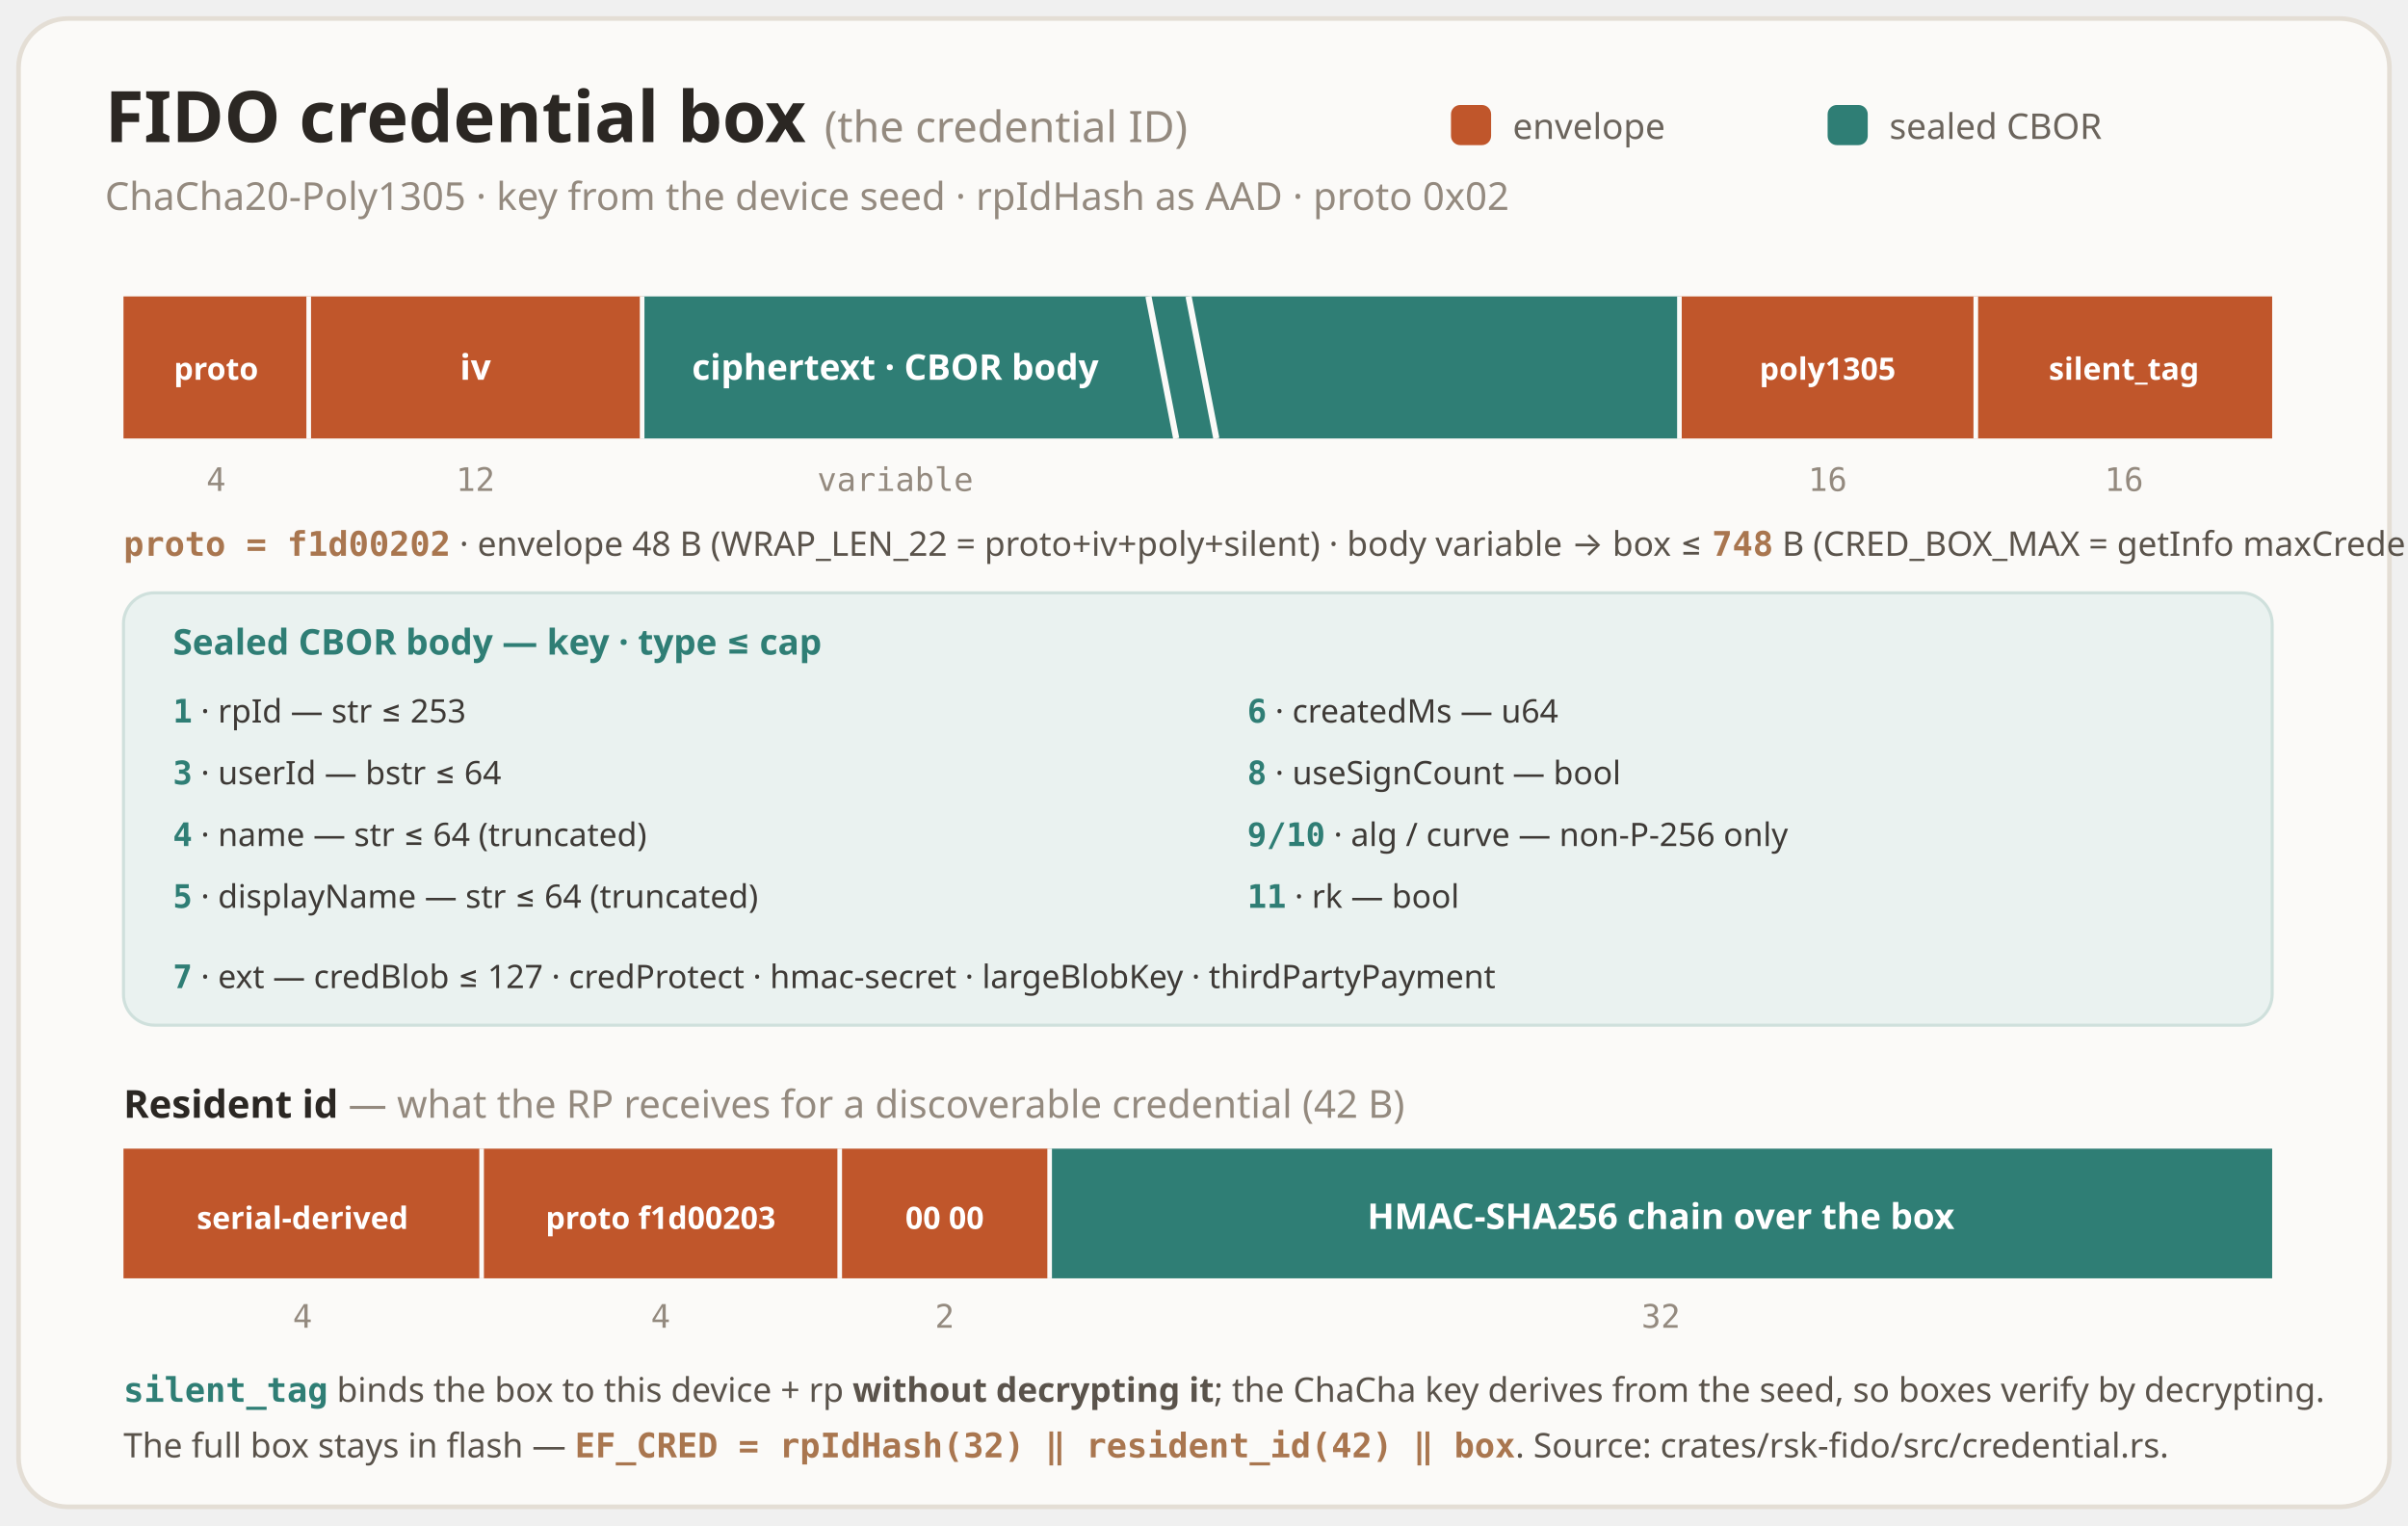
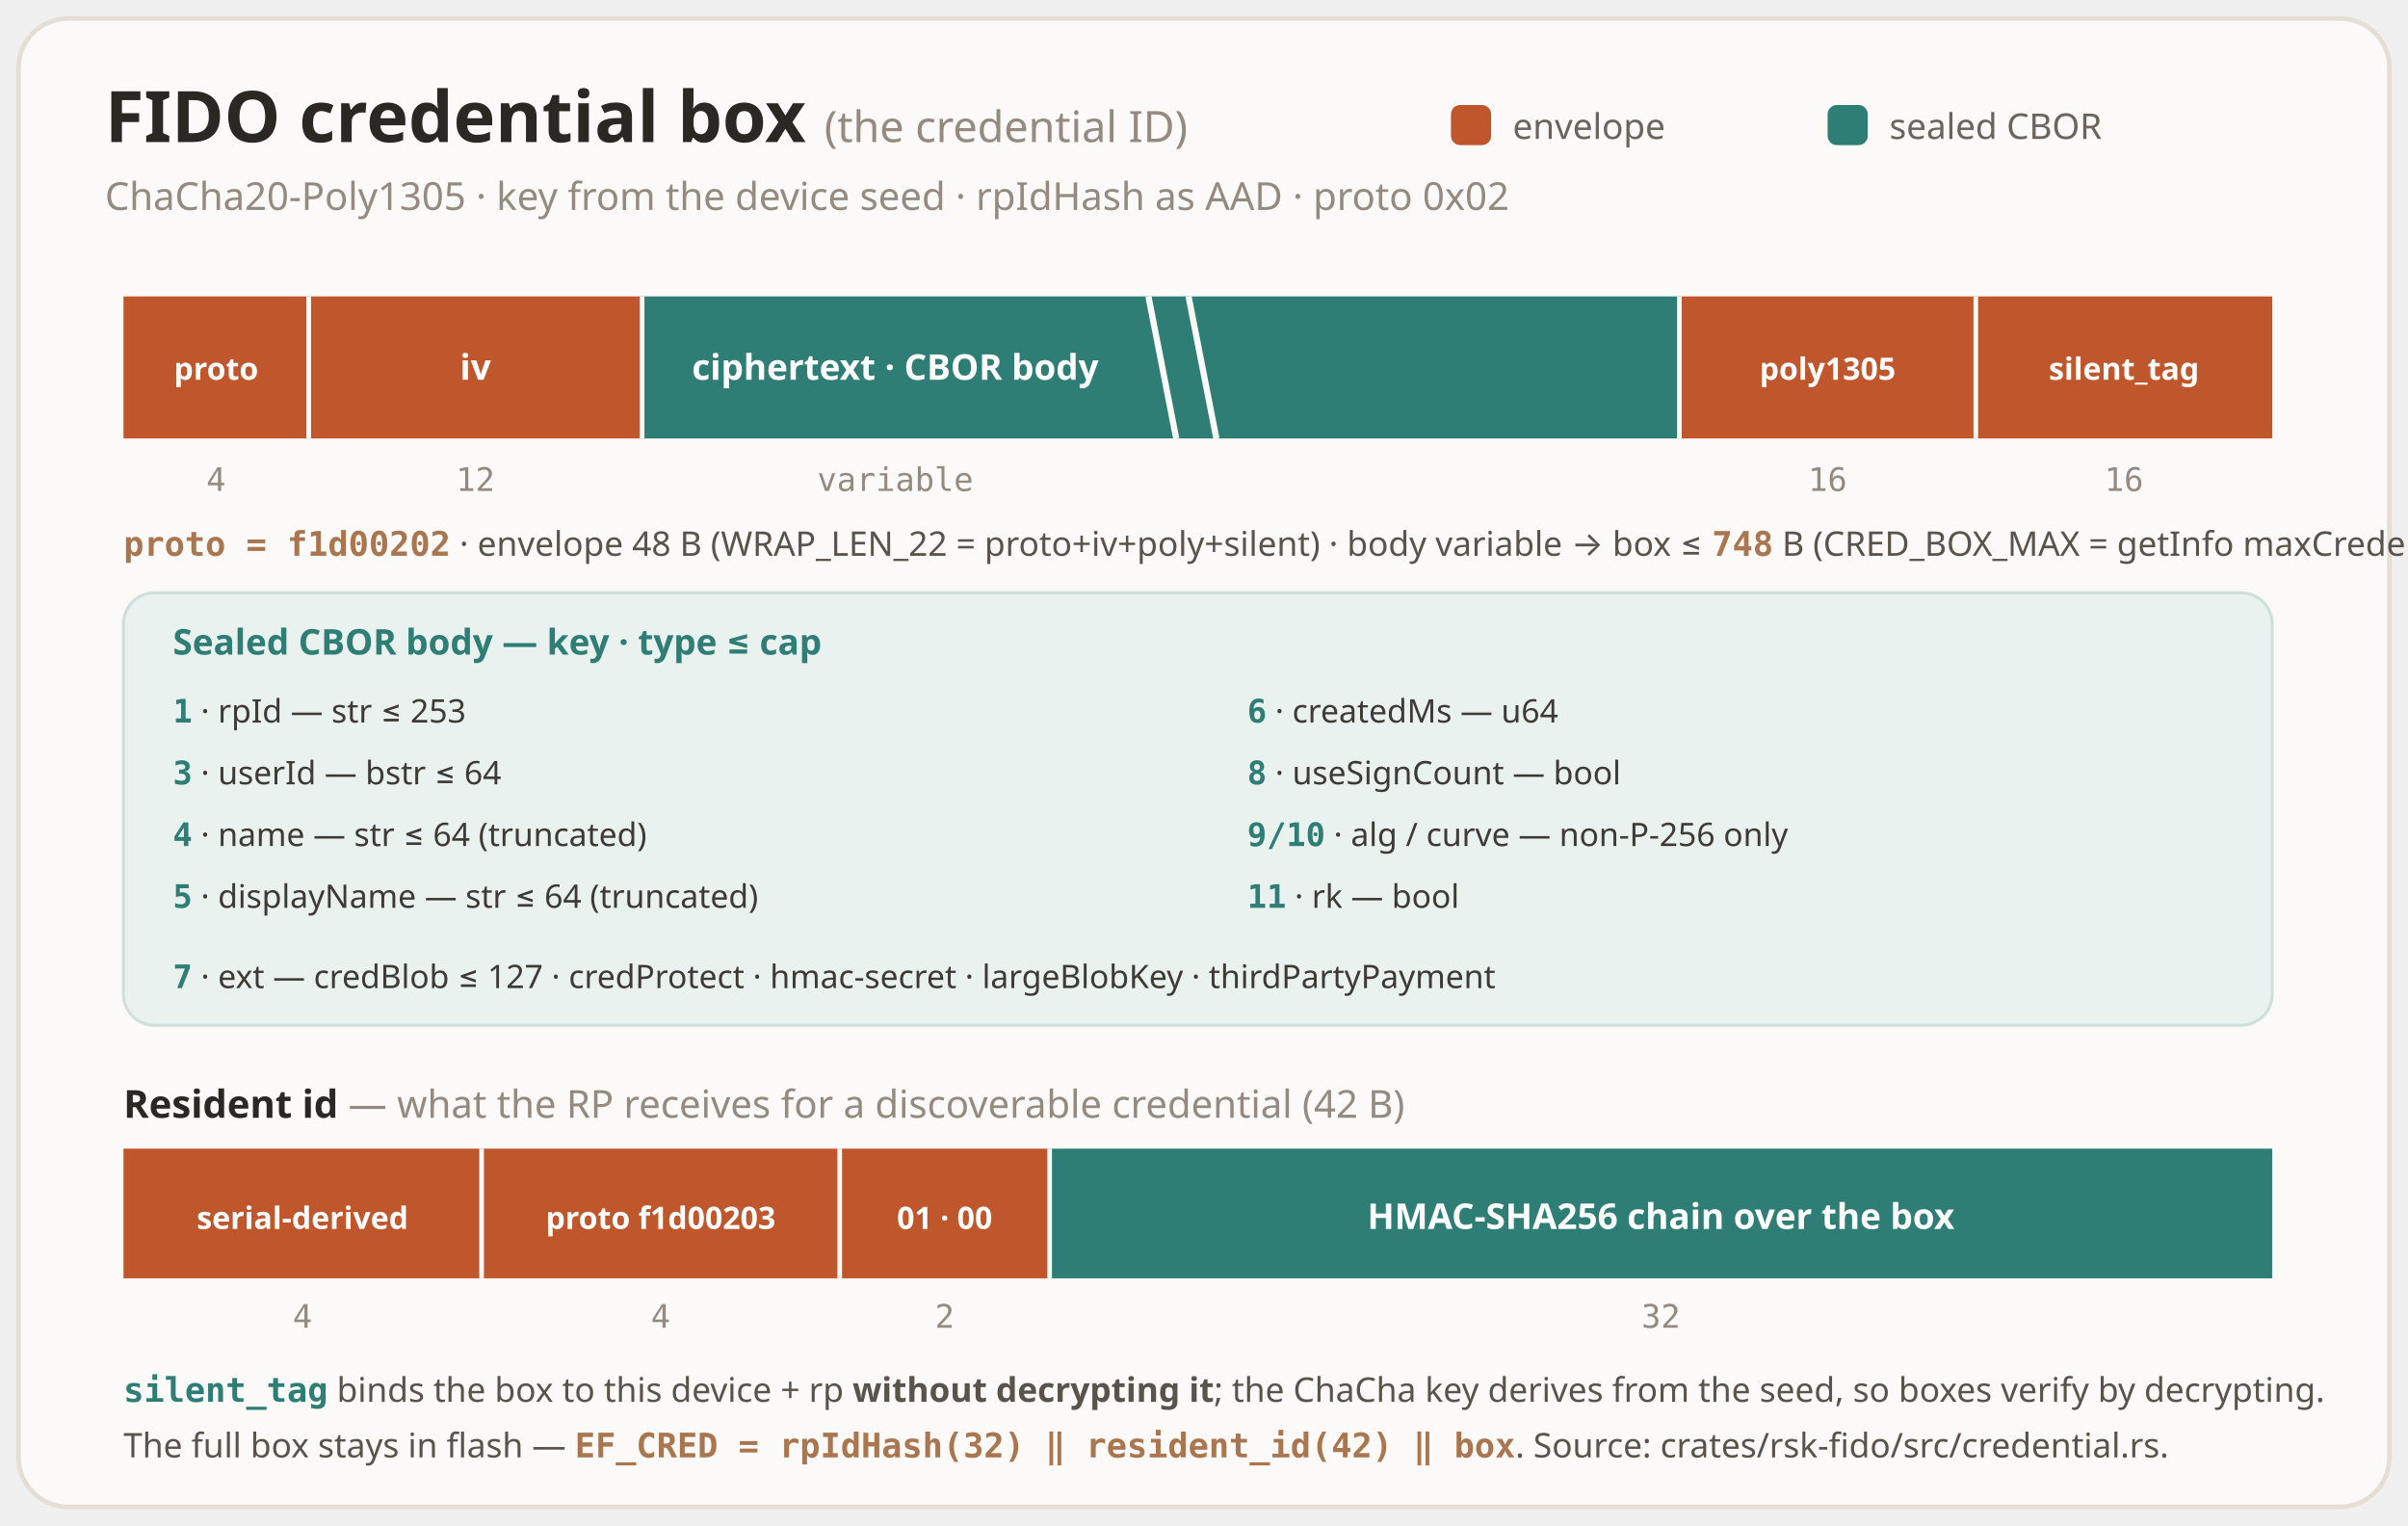
<svg xmlns="http://www.w3.org/2000/svg" viewBox="0 0 780 494" role="img" aria-labelledby="ttl dsc" font-family="'Segoe UI', system-ui, -apple-system, sans-serif">
  <defs>
    <style>
      .h1{font-size:23px;font-weight:700;fill:#2B2723}
      .sub{font-size:12.5px;fill:#948A7F}
      .lg{font-size:11.5px;fill:#6B645C}
      .seclab{font-size:12.5px;font-weight:700;fill:#2B2723}
      .cell{font-size:11.5px;font-weight:700;fill:#fff}
      .cellsm{font-size:10px;font-weight:700;fill:#fff}
      .blab{font-size:10.5px;fill:#948A7F;font-family:'SF Mono','Roboto Mono',ui-monospace,monospace}
      .summ{font-size:11px;fill:#5A534B}
      .mono{font-family:'SF Mono','Roboto Mono',ui-monospace,monospace;fill:#A9764F;font-weight:700}
      .panelt{font-size:11.5px;font-weight:700;fill:#2F7E75}
      .frow{font-size:10.5px;fill:#3E3A36}
      .fkey{font-family:'SF Mono','Roboto Mono',ui-monospace,monospace;font-weight:700;fill:#2F7E75}
      .co{font-size:11px;fill:#5A534B}
      .foot{font-size:10.5px;fill:#ADA398}
    </style>
  </defs>
  <rect x="6" y="6" width="768" height="482" rx="16" fill="#FBFAF8" stroke="#E4DED5" stroke-width="1.5" />
  <text class="h1" x="34" y="46">FIDO credential box <tspan font-size="14" font-weight="400" fill="#948A7F">(the credential ID)</tspan>
  </text>
  <text class="sub" x="34" y="68">ChaCha20-Poly1305 · key from the device seed · rpIdHash as AAD · proto 0x02</text>
  <rect x="470" y="34" width="13" height="13" rx="3" fill="#C0562B" />
  <text class="lg" x="490" y="45">envelope</text>
  <rect x="592" y="34" width="13" height="13" rx="3" fill="#2F7E75" />
  <text class="lg" x="612" y="45">sealed CBOR</text>
  <g>
    <rect x="40" y="96" width="60" height="46" fill="#C0562B" />
    <rect x="100" y="96" width="108" height="46" fill="#C0562B" />
    <rect x="208" y="96" width="336" height="46" fill="#2F7E75" />
    <rect x="544" y="96" width="96" height="46" fill="#C0562B" />
    <rect x="640" y="96" width="96" height="46" fill="#C0562B" />
    <g stroke="#FBFAF8" stroke-width="1.5">
      <line x1="100" y1="96" x2="100" y2="142" />
      <line x1="208" y1="96" x2="208" y2="142" />
      <line x1="544" y1="96" x2="544" y2="142" />
      <line x1="640" y1="96" x2="640" y2="142" />
    </g>
    <path d="M 372 96 l 9 46 M 385 96 l 9 46" stroke="#FBFAF8" stroke-width="2" fill="none" />
    <text class="cellsm" x="70" y="123" text-anchor="middle">proto</text>
    <text class="cell" x="154" y="123" text-anchor="middle">iv</text>
    <text class="cell" x="290" y="123" text-anchor="middle">ciphertext · CBOR body</text>
    <text class="cellsm" x="592" y="123" text-anchor="middle">poly1305</text>
    <text class="cellsm" x="688" y="123" text-anchor="middle">silent_tag</text>
  </g>
  <g text-anchor="middle">
    <text class="blab" x="70" y="159">4</text>
    <text class="blab" x="154" y="159">12</text>
    <text class="blab" x="290" y="159">variable</text>
    <text class="blab" x="592" y="159">16</text>
    <text class="blab" x="688" y="159">16</text>
  </g>
  <text class="summ" x="40" y="180">
    <tspan class="mono">proto = f1d00202</tspan>  ·  envelope 48 B (WRAP_LEN_22 = proto+iv+poly+silent)  ·  body variable  →  box ≤ <tspan class="mono">748</tspan> B (CRED_BOX_MAX = getInfo maxCredentialIdLength)</text>
  <rect x="40" y="192" width="696" height="140" rx="10" fill="#EAF2F0" stroke="#CFE0DC" />
  <text class="panelt" x="56" y="212">Sealed CBOR body — key · type ≤ cap</text>
  <g class="frow">
    <text x="56" y="234">
      <tspan class="fkey">1</tspan> · rpId — str ≤ 253</text>
    <text x="56" y="254">
      <tspan class="fkey">3</tspan> · userId — bstr ≤ 64</text>
    <text x="56" y="274">
      <tspan class="fkey">4</tspan> · name — str ≤ 64 (truncated)</text>
    <text x="56" y="294">
      <tspan class="fkey">5</tspan> · displayName — str ≤ 64 (truncated)</text>
    <text x="404" y="234">
      <tspan class="fkey">6</tspan> · createdMs — u64</text>
    <text x="404" y="254">
      <tspan class="fkey">8</tspan> · useSignCount — bool</text>
    <text x="404" y="274">
      <tspan class="fkey">9/10</tspan> · alg / curve — non-P-256 only</text>
    <text x="404" y="294">
      <tspan class="fkey">11</tspan> · rk — bool</text>
    <text x="56" y="320">
      <tspan class="fkey">7</tspan> · ext — credBlob ≤ 127 · credProtect · hmac-secret · largeBlobKey · thirdPartyPayment</text>
  </g>
  <text class="seclab" x="40" y="362">Resident id <tspan font-weight="400" fill="#948A7F">— what the RP receives for a discoverable credential (42 B)</tspan>
  </text>
  <g>
    <rect x="40" y="372" width="116" height="42" fill="#C0562B" />
    <rect x="156" y="372" width="116" height="42" fill="#C0562B" />
    <rect x="272" y="372" width="68" height="42" fill="#C0562B" />
    <rect x="340" y="372" width="396" height="42" fill="#2F7E75" />
    <g stroke="#FBFAF8" stroke-width="1.5">
      <line x1="156" y1="372" x2="156" y2="414" />
      <line x1="272" y1="372" x2="272" y2="414" />
      <line x1="340" y1="372" x2="340" y2="414" />
    </g>
    <text class="cellsm" x="98" y="398" text-anchor="middle">serial-derived</text>
    <text class="cellsm" x="214" y="398" text-anchor="middle">proto f1d00203</text>
-     <text class="cellsm" x="306" y="398" text-anchor="middle">00 00</text>
+     <text class="cellsm" x="306" y="398" text-anchor="middle">01 · 00</text>
    <text class="cell" x="538" y="398" text-anchor="middle">HMAC-SHA256 chain over the box</text>
  </g>
  <g text-anchor="middle">
    <text class="blab" x="98" y="430">4</text>
    <text class="blab" x="214" y="430">4</text>
    <text class="blab" x="306" y="430">2</text>
    <text class="blab" x="538" y="430">32</text>
  </g>
  <text class="co" x="40" y="454">
    <tspan class="fkey" fill="#C0562B">silent_tag</tspan> binds the box to this device + rp <tspan font-weight="700">without decrypting it</tspan>; the ChaCha key derives from the seed, so boxes verify by decrypting.</text>
  <text class="co" x="40" y="472">The full box stays in flash — <tspan class="mono">EF_CRED = rpIdHash(32) ‖ resident_id(42) ‖ box</tspan>. Source: crates/rsk-fido/src/credential.rs.</text>
</svg>
